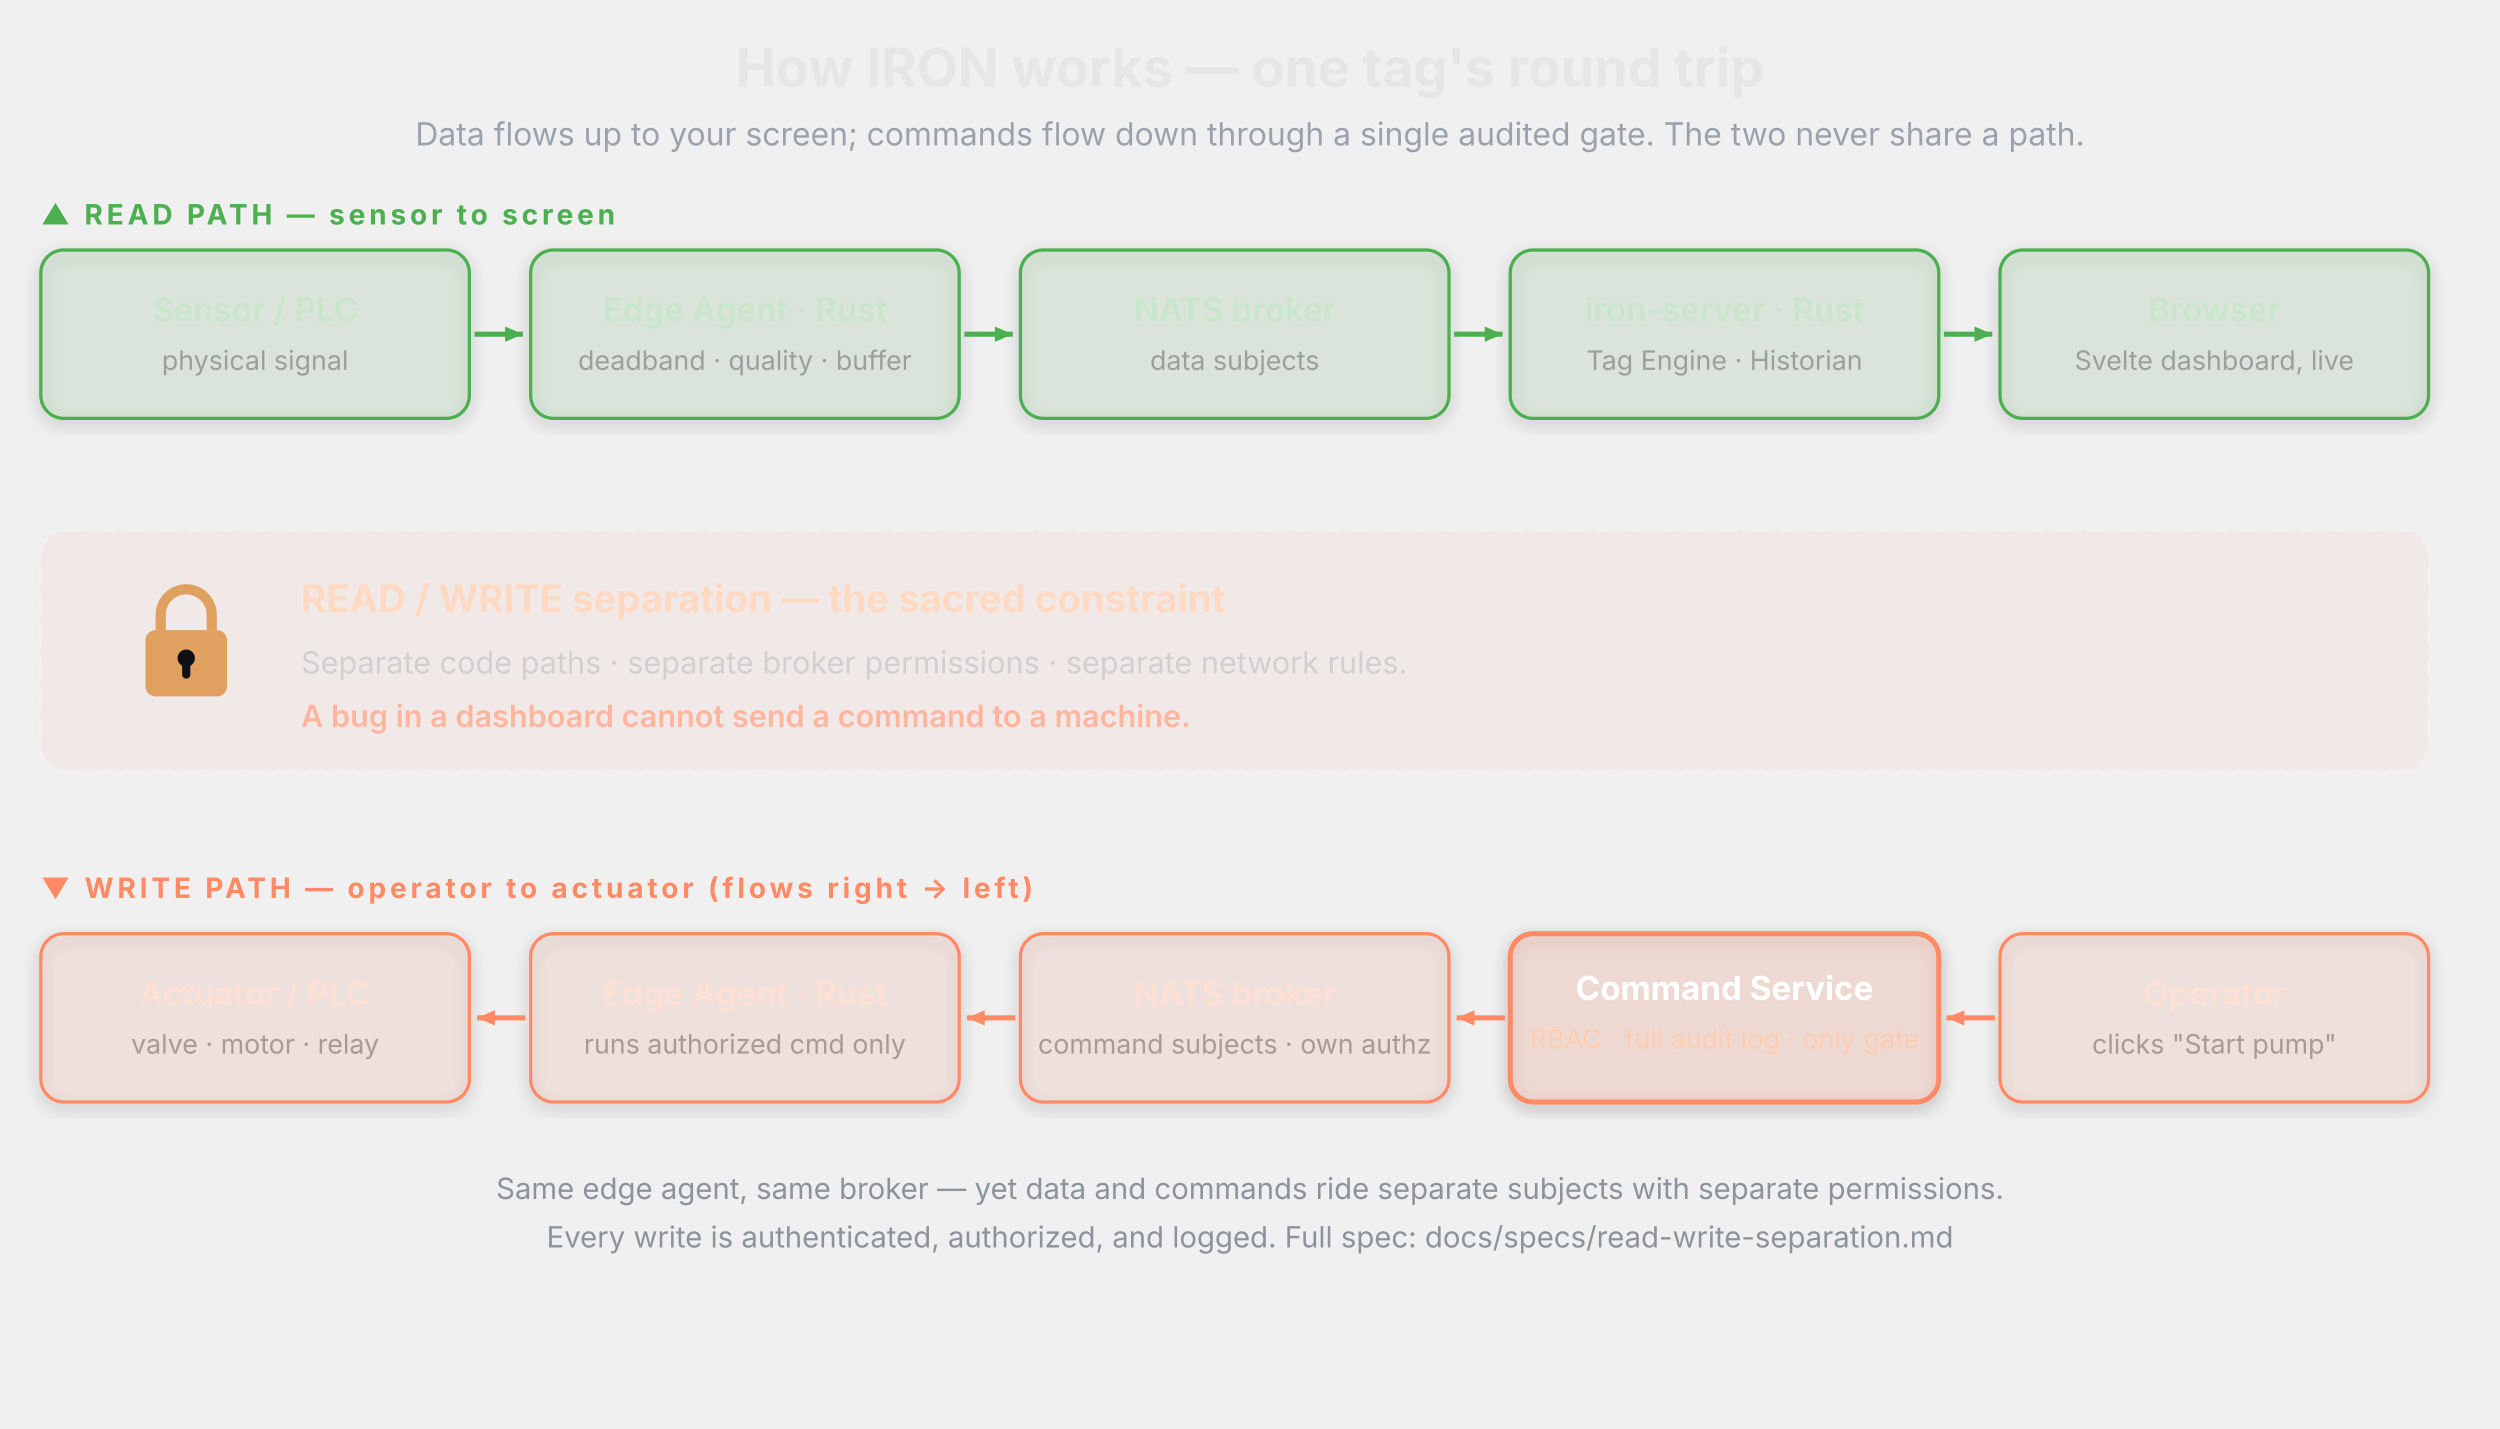
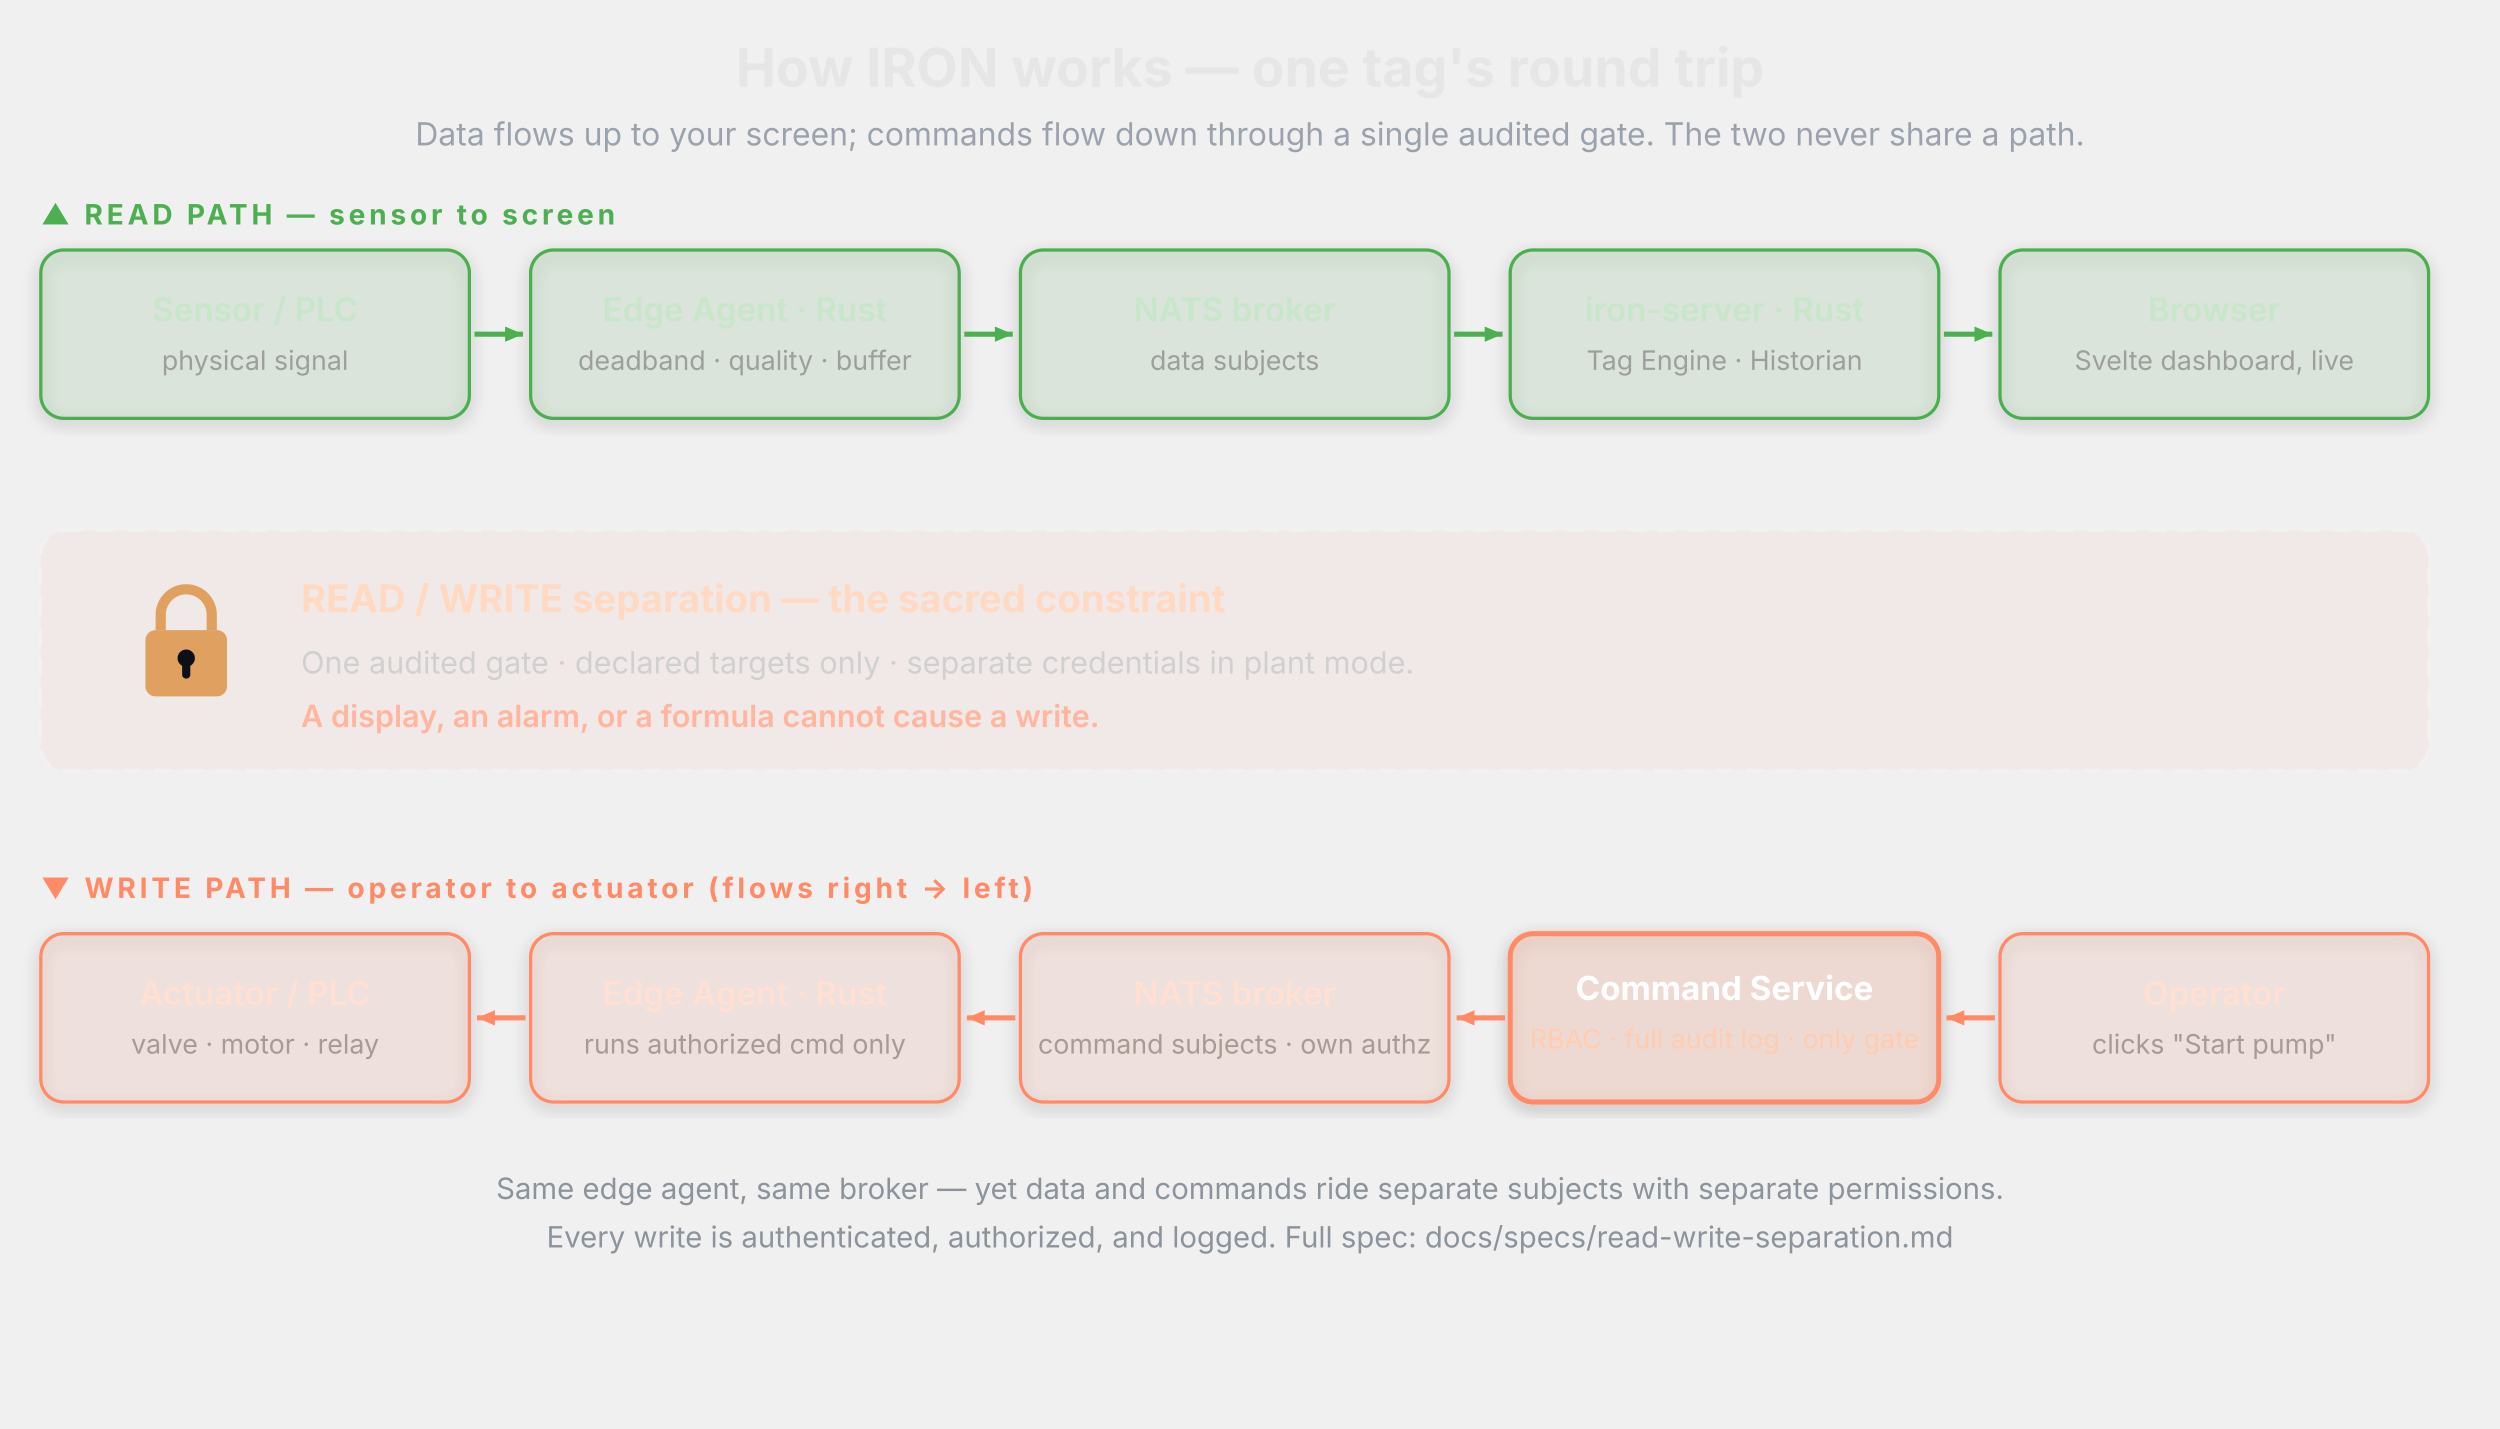
<svg xmlns="http://www.w3.org/2000/svg" viewBox="0 0 980 560" style="font-family: system-ui, -apple-system, sans-serif; background:#0d1117;">
  <defs>
    <marker id="arrGreen" markerWidth="12" markerHeight="12" refX="7" refY="3" orient="auto" markerUnits="userSpaceOnUse">
      <path d="M0,0 L7,3 L0,6 Z" fill="#4caf50" />
    </marker>
    <marker id="arrAmber" markerWidth="12" markerHeight="12" refX="7" refY="3" orient="auto" markerUnits="userSpaceOnUse">
      <path d="M0,0 L7,3 L0,6 Z" fill="#ff8a65" />
    </marker>
    <filter id="sh">
      <feDropShadow dx="0" dy="2" stdDeviation="3" flood-opacity="0.35" />
    </filter>
  </defs>
  <text x="490" y="34" text-anchor="middle" font-size="21" font-weight="700" fill="#e6e6e6">How IRON works — one tag's round trip</text>
  <text x="490" y="57" text-anchor="middle" font-size="12.5" fill="#9aa3ad">Data flows up to your screen; commands flow down through a single audited gate. The two never share a path.</text>
  <text x="16" y="88" font-size="11" font-weight="700" fill="#4caf50" letter-spacing="1.5">▲  READ PATH — sensor to screen</text>
  <g filter="url(#sh)">
    <rect x="16" y="98" width="168" height="66" rx="9" fill="rgba(76,175,80,0.10)" stroke="#4caf50" stroke-width="1.3" />
    <rect x="208" y="98" width="168" height="66" rx="9" fill="rgba(76,175,80,0.10)" stroke="#4caf50" stroke-width="1.3" />
    <rect x="400" y="98" width="168" height="66" rx="9" fill="rgba(76,175,80,0.10)" stroke="#4caf50" stroke-width="1.3" />
    <rect x="592" y="98" width="168" height="66" rx="9" fill="rgba(76,175,80,0.10)" stroke="#4caf50" stroke-width="1.3" />
    <rect x="784" y="98" width="168" height="66" rx="9" fill="rgba(76,175,80,0.10)" stroke="#4caf50" stroke-width="1.3" />
  </g>
  <text x="100" y="126" text-anchor="middle" font-size="13" font-weight="600" fill="#c8e6c9">Sensor / PLC</text>
  <text x="100" y="145" text-anchor="middle" font-size="10.5" fill="#9e9e9e">physical signal</text>
  <text x="292" y="126" text-anchor="middle" font-size="13" font-weight="600" fill="#c8e6c9">Edge Agent · Rust</text>
  <text x="292" y="145" text-anchor="middle" font-size="10.5" fill="#9e9e9e">deadband · quality · buffer</text>
  <text x="484" y="126" text-anchor="middle" font-size="13" font-weight="600" fill="#c8e6c9">NATS broker</text>
  <text x="484" y="145" text-anchor="middle" font-size="10.5" fill="#9e9e9e">data subjects</text>
  <text x="676" y="126" text-anchor="middle" font-size="13" font-weight="600" fill="#c8e6c9">iron-server · Rust</text>
  <text x="676" y="145" text-anchor="middle" font-size="10.5" fill="#9e9e9e">Tag Engine · Historian</text>
  <text x="868" y="126" text-anchor="middle" font-size="13" font-weight="600" fill="#c8e6c9">Browser</text>
  <text x="868" y="145" text-anchor="middle" font-size="10.5" fill="#9e9e9e">Svelte dashboard, live</text>
  <line x1="186" y1="131" x2="205" y2="131" stroke="#4caf50" stroke-width="2" marker-end="url(#arrGreen)" />
  <line x1="378" y1="131" x2="397" y2="131" stroke="#4caf50" stroke-width="2" marker-end="url(#arrGreen)" />
  <line x1="570" y1="131" x2="589" y2="131" stroke="#4caf50" stroke-width="2" marker-end="url(#arrGreen)" />
  <line x1="762" y1="131" x2="781" y2="131" stroke="#4caf50" stroke-width="2" marker-end="url(#arrGreen)" />
  <rect x="16" y="208" width="936" height="94" rx="10" fill="rgba(233,120,90,0.06)" stroke="rgba(255,255,255,0.22)" stroke-width="1.3" stroke-dasharray="7 5" />
  <g transform="translate(56,231)">
    <path d="M7,16 v-6 a10,10 0 0 1 20,0 v6" fill="none" stroke="#e0a060" stroke-width="4" />
    <rect x="1" y="16" width="32" height="26" rx="4" fill="#e0a060" />
    <circle cx="17" cy="27" r="3.4" fill="#0d1117" />
    <rect x="15.4" y="27" width="3.2" height="8" rx="1.5" fill="#0d1117" />
  </g>
  <text x="118" y="240" font-size="15" font-weight="700" fill="#ffd9c2">READ / WRITE separation — the sacred constraint</text>
-   <text x="118" y="264" font-size="12" fill="#d0d0d0">Separate code paths · separate broker permissions · separate network rules.</text>
-   <text x="118" y="285" font-size="12" font-weight="600" fill="#ffb59e">A bug in a dashboard cannot send a command to a machine.</text>
+   <text x="118" y="264" font-size="12" fill="#d0d0d0">One audited gate · declared targets only · separate credentials in plant mode.</text>
+   <text x="118" y="285" font-size="12" font-weight="600" fill="#ffb59e">A display, an alarm, or a formula cannot cause a write.</text>
  <text x="16" y="352" font-size="11" font-weight="700" fill="#ff8a65" letter-spacing="1.5">▼  WRITE PATH — operator to actuator (flows right → left)</text>
  <g filter="url(#sh)">
    <rect x="16" y="366" width="168" height="66" rx="9" fill="rgba(255,138,101,0.10)" stroke="#ff8a65" stroke-width="1.3" />
    <rect x="208" y="366" width="168" height="66" rx="9" fill="rgba(255,138,101,0.10)" stroke="#ff8a65" stroke-width="1.3" />
    <rect x="400" y="366" width="168" height="66" rx="9" fill="rgba(255,138,101,0.10)" stroke="#ff8a65" stroke-width="1.3" />
    <rect x="592" y="366" width="168" height="66" rx="9" fill="rgba(255,138,101,0.16)" stroke="#ff8a65" stroke-width="2" />
    <rect x="784" y="366" width="168" height="66" rx="9" fill="rgba(255,138,101,0.10)" stroke="#ff8a65" stroke-width="1.3" />
  </g>
  <text x="100" y="394" text-anchor="middle" font-size="13" font-weight="600" fill="#ffe0d3">Actuator / PLC</text>
  <text x="100" y="413" text-anchor="middle" font-size="10.5" fill="#a89a94">valve · motor · relay</text>
  <text x="292" y="394" text-anchor="middle" font-size="13" font-weight="600" fill="#ffe0d3">Edge Agent · Rust</text>
  <text x="292" y="413" text-anchor="middle" font-size="10.5" fill="#a89a94">runs authorized cmd only</text>
  <text x="484" y="394" text-anchor="middle" font-size="13" font-weight="600" fill="#ffe0d3">NATS broker</text>
  <text x="484" y="413" text-anchor="middle" font-size="10.5" fill="#a89a94">command subjects · own authz</text>
  <text x="676" y="392" text-anchor="middle" font-size="13" font-weight="700" fill="#fff">Command Service</text>
  <text x="676" y="411" text-anchor="middle" font-size="10.5" fill="#ffccb0">RBAC · full audit log · only gate</text>
  <text x="868" y="394" text-anchor="middle" font-size="13" font-weight="600" fill="#ffe0d3">Operator</text>
  <text x="868" y="413" text-anchor="middle" font-size="10.5" fill="#a89a94">clicks "Start pump"</text>
  <line x1="782" y1="399" x2="763" y2="399" stroke="#ff8a65" stroke-width="2" marker-end="url(#arrAmber)" />
  <line x1="590" y1="399" x2="571" y2="399" stroke="#ff8a65" stroke-width="2" marker-end="url(#arrAmber)" />
  <line x1="398" y1="399" x2="379" y2="399" stroke="#ff8a65" stroke-width="2" marker-end="url(#arrAmber)" />
  <line x1="206" y1="399" x2="187" y2="399" stroke="#ff8a65" stroke-width="2" marker-end="url(#arrAmber)" />
  <text x="490" y="470" text-anchor="middle" font-size="11.5" fill="#8b939c">Same edge agent, same broker — yet data and commands ride separate subjects with separate permissions.</text>
  <text x="490" y="489" text-anchor="middle" font-size="11.5" fill="#8b939c">Every write is authenticated, authorized, and logged. Full spec: docs/specs/read-write-separation.md</text>
</svg>
